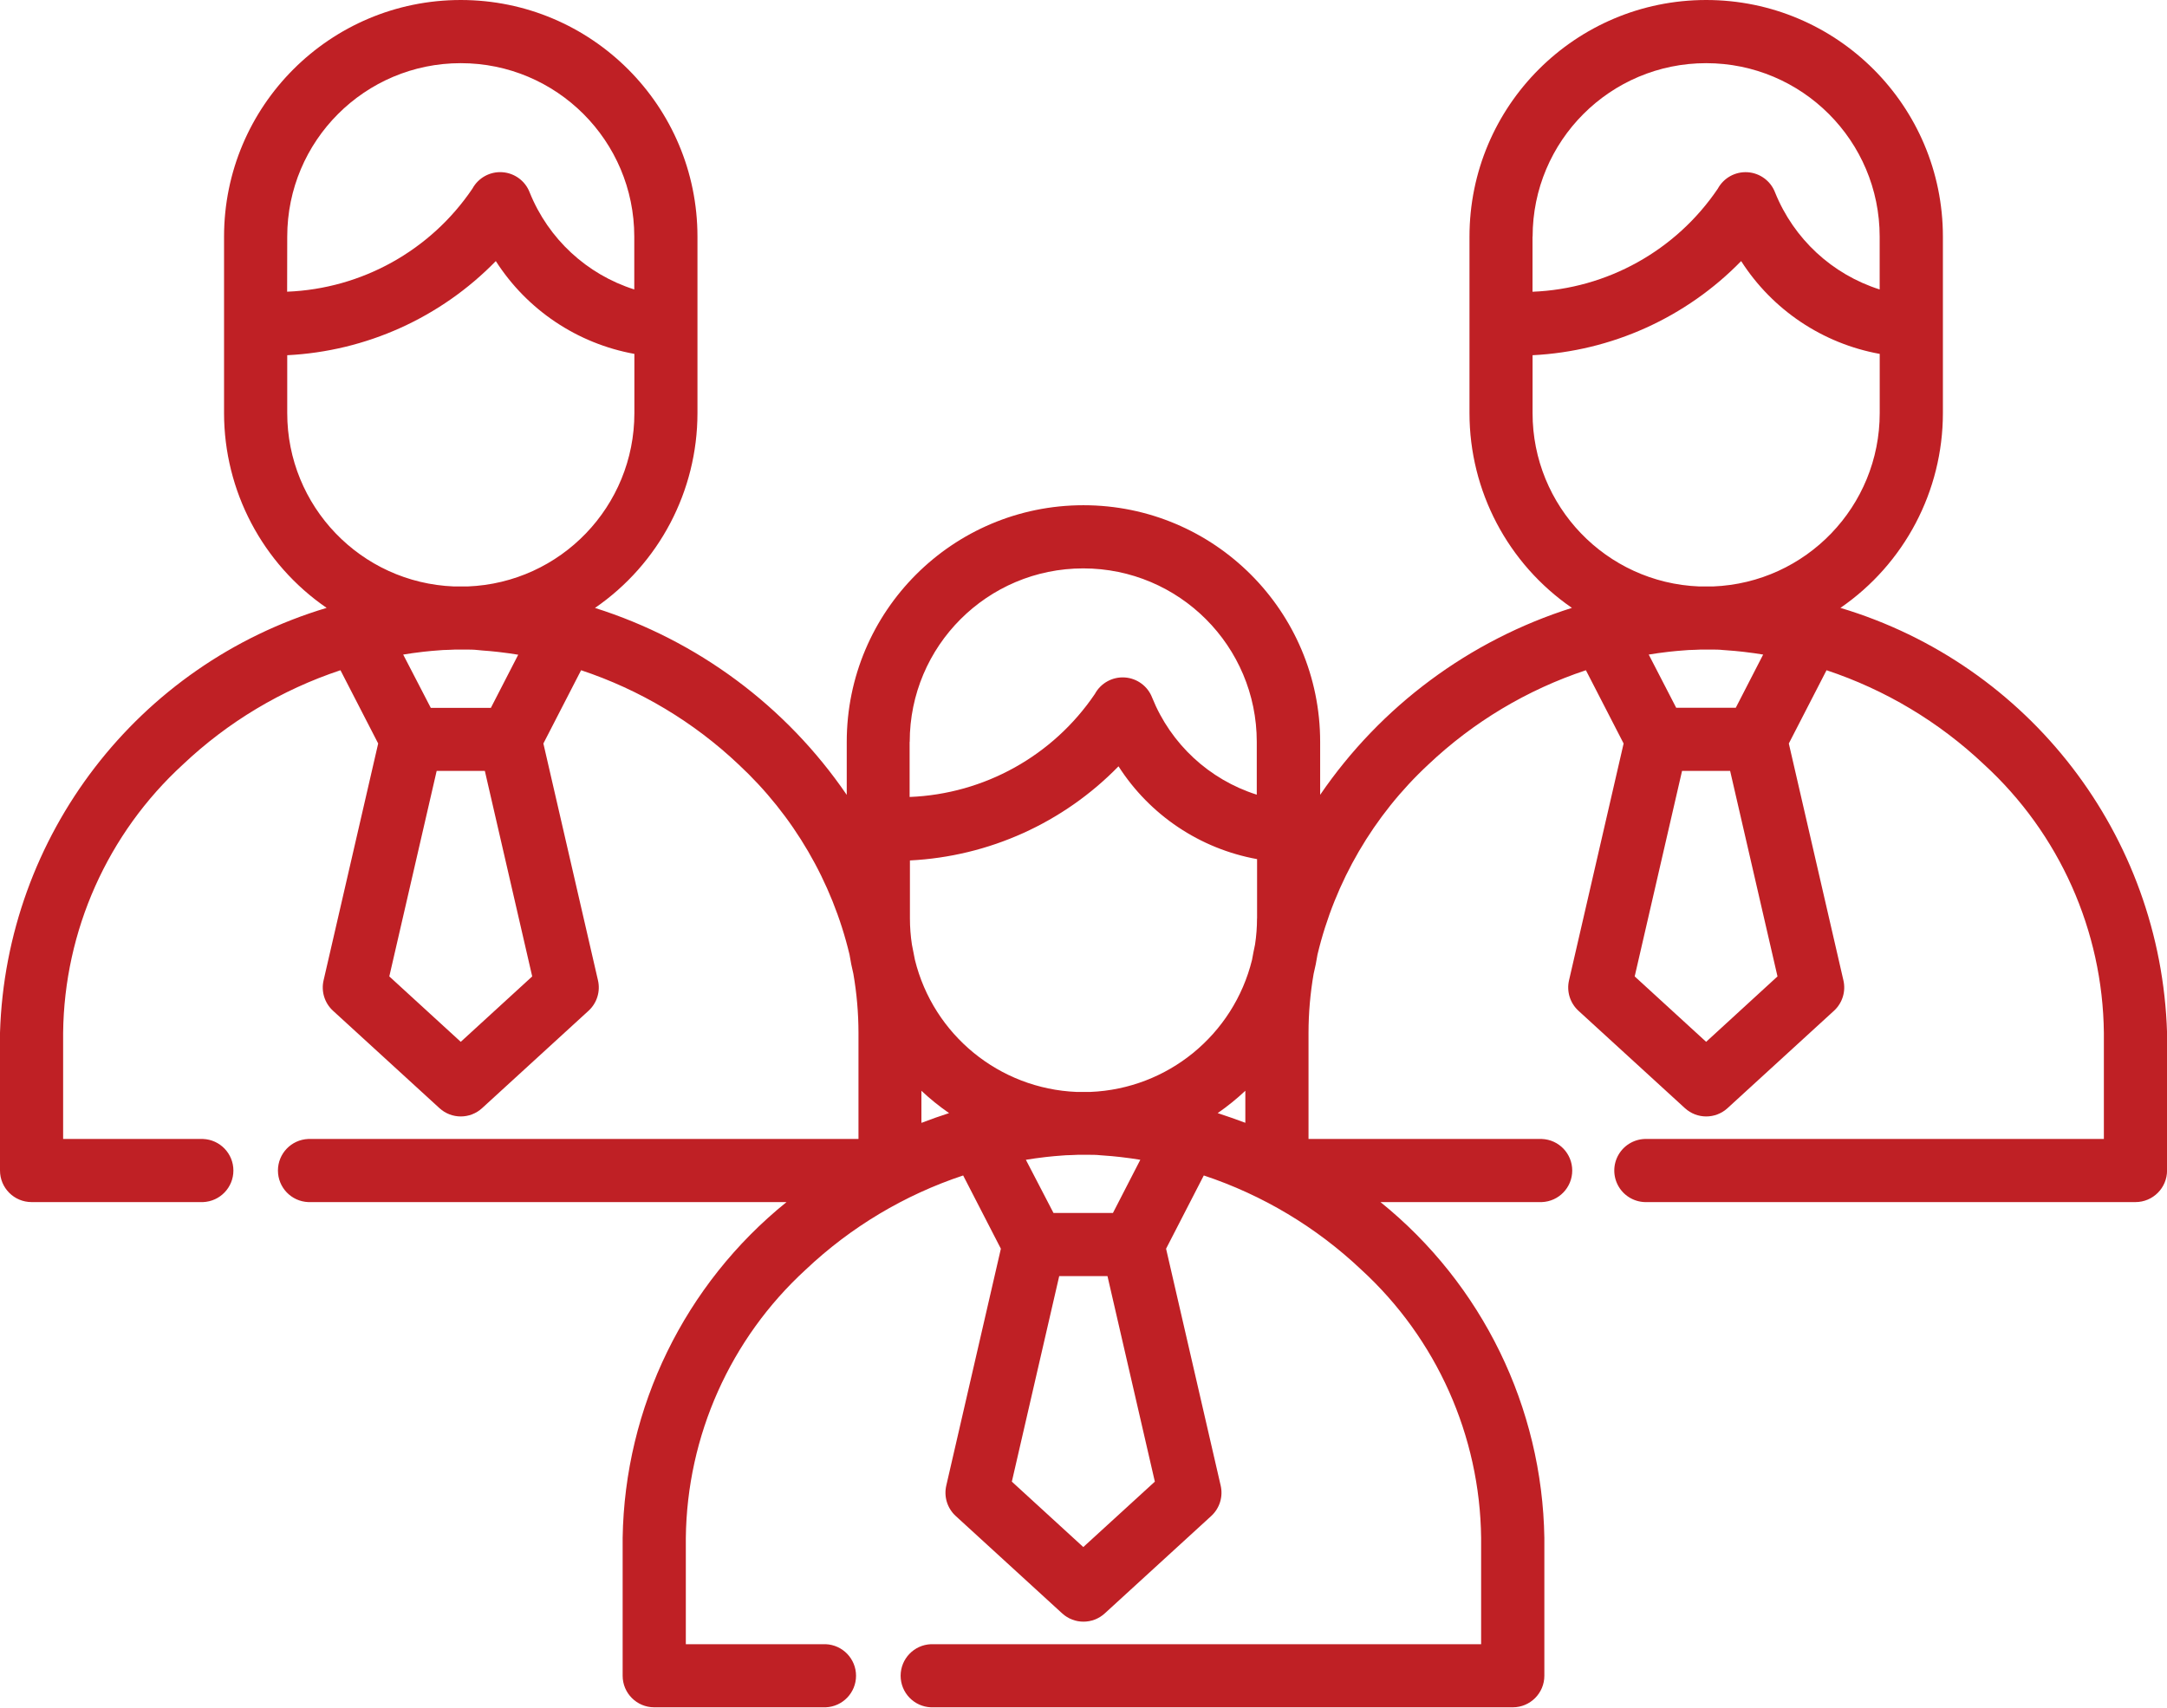
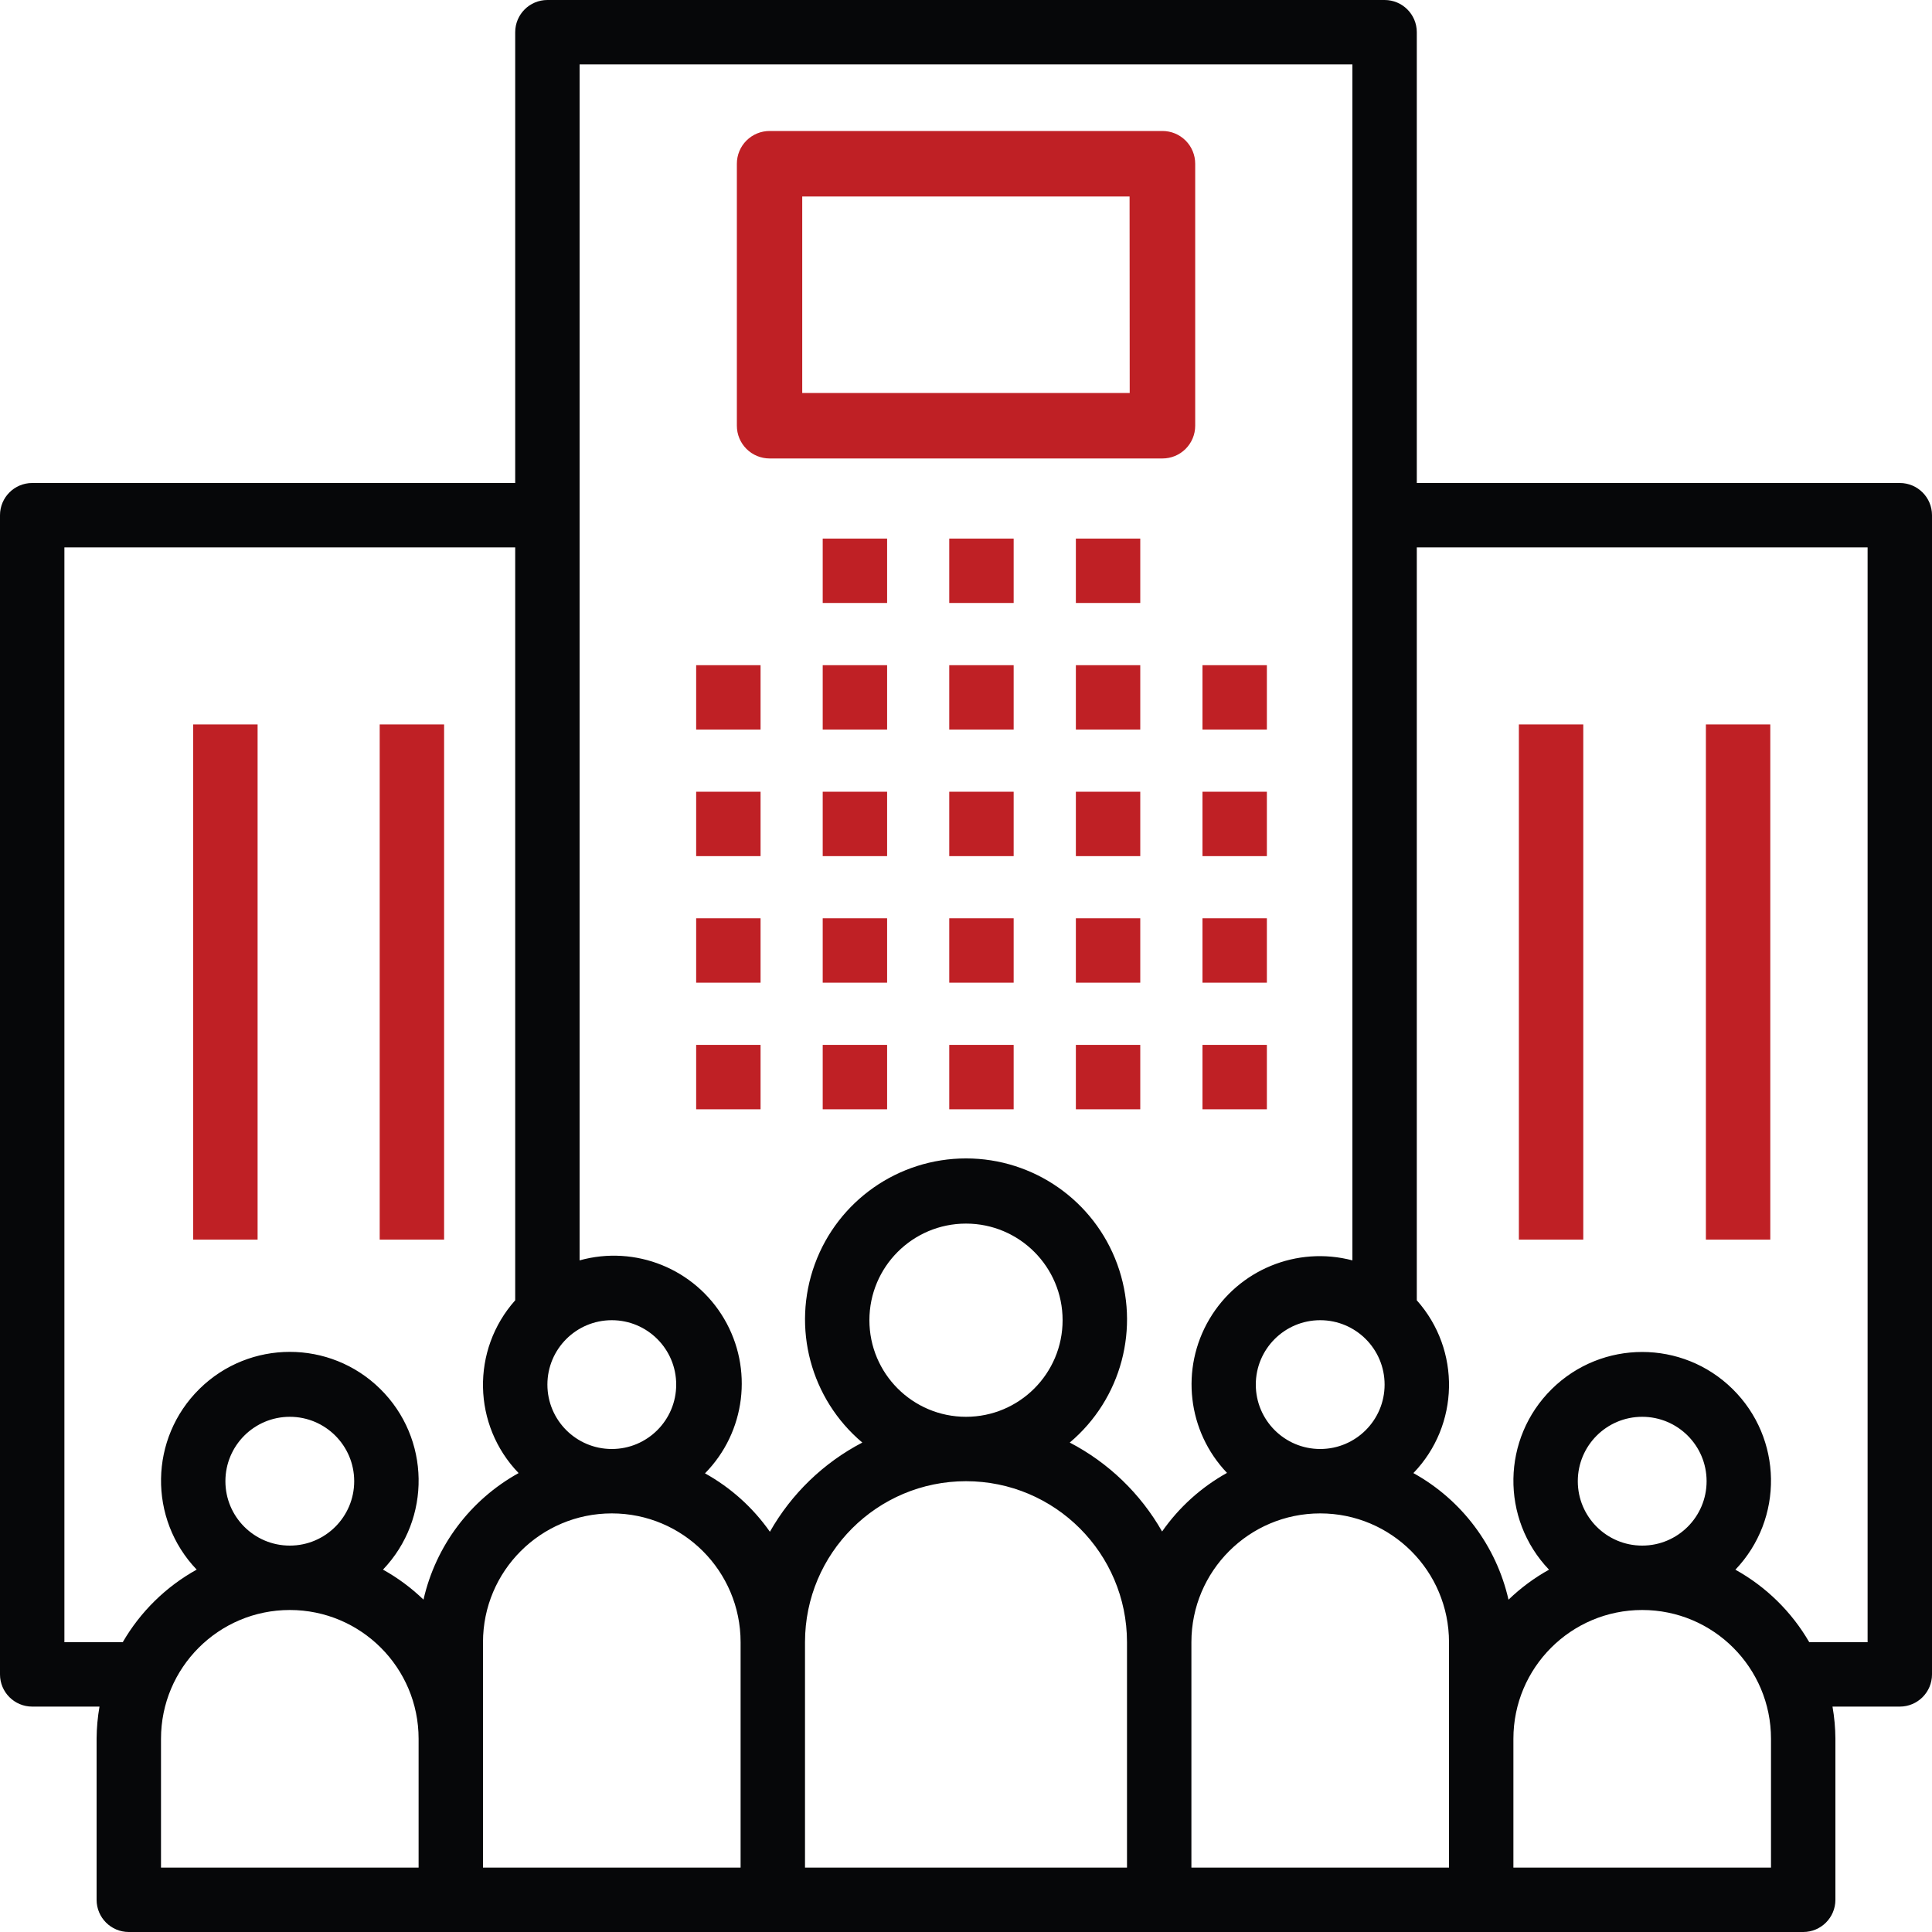
- <svg xmlns="http://www.w3.org/2000/svg" width="42.46" height="33.462" viewBox="0 0 42.46 33.462">
-   <g id="Members" transform="translate(0 -54.251)">
-     <g id="Group_130676" data-name="Group 130676" transform="translate(0 54.251)">
-       <path id="Path_187873" data-name="Path 187873" d="M36.061,66.165a4.636,4.636,0,0,0,2.008-3.817V58.889a4.638,4.638,0,0,0-9.276,0v3.459A4.635,4.635,0,0,0,30.8,66.165a9.409,9.409,0,0,0-4.933,3.664V68.791a4.638,4.638,0,0,0-9.276,0V69.83a9.41,9.41,0,0,0-4.933-3.664,4.636,4.636,0,0,0,2.008-3.817V58.889a4.638,4.638,0,1,0-9.276,0v3.459A4.636,4.636,0,0,0,6.4,66.165,8.982,8.982,0,0,0,0,74.492v2.7a.619.619,0,0,0,.619.619h3.36a.619.619,0,0,0,0-1.237H1.237V74.492a7.241,7.241,0,0,1,2.349-5.259,8.292,8.292,0,0,1,3.085-1.846l.739,1.436L6.341,73.462a.618.618,0,0,0,.185.6l2.085,1.908a.618.618,0,0,0,.835,0l2.085-1.908a.619.619,0,0,0,.185-.6l-1.069-4.639.739-1.436a8.292,8.292,0,0,1,3.085,1.846,7.453,7.453,0,0,1,2.174,3.725c.02.129.046.255.076.38a6.827,6.827,0,0,1,.1,1.154v2.082H6.04a.619.619,0,0,0,0,1.237h9.371A8.634,8.634,0,0,0,12.2,84.394v2.7a.619.619,0,0,0,.619.619h3.36a.619.619,0,0,0,0-1.237H13.438V84.394a7.241,7.241,0,0,1,2.349-5.259,8.292,8.292,0,0,1,3.085-1.846l.739,1.436-1.069,4.639a.619.619,0,0,0,.185.6l2.085,1.908a.618.618,0,0,0,.835,0l2.085-1.908a.619.619,0,0,0,.185-.6l-1.069-4.639.739-1.436a8.291,8.291,0,0,1,3.085,1.846,7.241,7.241,0,0,1,2.349,5.259v2.082H18.241a.619.619,0,0,0,0,1.237h11.4a.619.619,0,0,0,.619-.619v-2.7a8.634,8.634,0,0,0-3.211-6.583h3.163a.619.619,0,0,0,0-1.237H25.639V74.492a6.835,6.835,0,0,1,.1-1.154c.03-.124.056-.25.076-.379a7.453,7.453,0,0,1,2.174-3.726,8.293,8.293,0,0,1,3.085-1.846l.739,1.436-1.069,4.639a.619.619,0,0,0,.185.6l2.085,1.908a.618.618,0,0,0,.835,0l2.085-1.908a.619.619,0,0,0,.185-.6L35.05,68.823l.739-1.436a8.292,8.292,0,0,1,3.085,1.846,7.241,7.241,0,0,1,2.349,5.259v2.082H32.274a.619.619,0,1,0,0,1.237h9.568a.619.619,0,0,0,.619-.619v-2.7A8.982,8.982,0,0,0,36.061,66.165ZM5.628,58.889a3.4,3.4,0,0,1,6.8,0v1.035a3.278,3.278,0,0,1-2.049-1.9.619.619,0,0,0-1.123-.075,4.6,4.6,0,0,1-3.63,2.019Zm3.4,15.781-1.4-1.282.928-4.028H9.5l.928,4.028ZM7.9,67.08q.181-.03.363-.051l.051-.006q.144-.016.289-.026l.08-.006c.079,0,.158-.007.237-.009l.1,0,.1,0c.079,0,.158,0,.237.009L9.45,67c.1.007.192.015.289.026l.052.006q.182.021.363.051l-.536,1.042H8.441Zm1.26-1.335-.127,0H9.021l-.127,0a3.4,3.4,0,0,1-3.266-3.4V61.213a6.134,6.134,0,0,0,4.087-1.845,4.089,4.089,0,0,0,2.715,1.819v1.161A3.4,3.4,0,0,1,9.164,65.745Zm8.665,3.046h0a3.4,3.4,0,1,1,6.8,0v1.035a3.277,3.277,0,0,1-2.049-1.9.619.619,0,0,0-1.123-.074,4.6,4.6,0,0,1-3.63,2.019V68.791Zm.229,7.466v-.628a4.67,4.67,0,0,0,.542.438Q18.326,76.154,18.058,76.257Zm3.172,8.315-1.4-1.282.928-4.028H21.7l.928,4.028Zm-1.125-7.59q.181-.03.363-.051l.052-.006q.144-.016.289-.026l.08-.006c.079,0,.158-.007.237-.009l.1,0,.1,0c.079,0,.158,0,.237.009l.08.006c.1.007.193.015.289.026l.052.006q.182.021.363.051l-.536,1.042H20.642Zm4.3-.725q-.267-.1-.542-.19a4.671,4.671,0,0,0,.542-.438Zm.229-4.007a3.418,3.418,0,0,1-.039.514c-.022.1-.041.2-.059.3a3.407,3.407,0,0,1-3.167,2.588l-.127,0h-.017l-.127,0a3.407,3.407,0,0,1-3.167-2.588c-.018-.1-.038-.2-.059-.3a3.414,3.414,0,0,1-.039-.513V71.115a6.134,6.134,0,0,0,4.087-1.845,4.09,4.09,0,0,0,2.715,1.819V72.25Zm5.4-13.361a3.4,3.4,0,0,1,6.8,0v1.035a3.278,3.278,0,0,1-2.049-1.9.619.619,0,0,0-1.123-.074,4.6,4.6,0,0,1-3.63,2.019V58.889Zm3.4,15.781-1.4-1.282.928-4.028H33.9l.928,4.028Zm-1.125-7.59q.181-.03.363-.051l.052-.006q.144-.016.289-.026l.08-.006c.079,0,.158-.007.237-.009l.1,0,.1,0c.079,0,.158,0,.237.009l.08.006c.1.007.193.015.289.026l.052.006q.182.021.363.051l-.536,1.042H32.843Zm1.26-1.335-.127,0h-.017l-.127,0a3.4,3.4,0,0,1-3.265-3.4V61.213a6.134,6.134,0,0,0,4.087-1.845,4.089,4.089,0,0,0,2.715,1.819v1.161A3.4,3.4,0,0,1,33.566,65.745Z" transform="translate(0 -54.251)" fill="#bf2025" />
+ <svg xmlns="http://www.w3.org/2000/svg" id="Members" width="30" height="30" viewBox="0 0 30 30">
+   <g id="Group_158405" data-name="Group 158405" transform="translate(10.81 10.329)">
+     <g id="Group_158404" data-name="Group 158404">
+       <rect id="Rectangle_168860" data-name="Rectangle 168860" width="1" height="1" fill="#bf2025" />
+     </g>
+   </g>
+   <g id="Group_158407" data-name="Group 158407" transform="translate(10.81 12.294)">
+     <g id="Group_158406" data-name="Group 158406">
+       <rect id="Rectangle_168861" data-name="Rectangle 168861" width="1" height="1" fill="#bf2025" />
+     </g>
+   </g>
+   <g id="Group_158409" data-name="Group 158409" transform="translate(10.81 14.259)">
+     <g id="Group_158408" data-name="Group 158408">
+       <rect id="Rectangle_168862" data-name="Rectangle 168862" width="1" height="1" fill="#bf2025" />
+     </g>
+   </g>
+   <g id="Group_158411" data-name="Group 158411" transform="translate(10.81 16.225)">
+     <g id="Group_158410" data-name="Group 158410">
+       <rect id="Rectangle_168863" data-name="Rectangle 168863" width="1" height="1" fill="#bf2025" />
+     </g>
+   </g>
+   <g id="Group_158413" data-name="Group 158413" transform="translate(12.775 10.329)">
+     <g id="Group_158412" data-name="Group 158412">
+       <rect id="Rectangle_168864" data-name="Rectangle 168864" width="1" height="1" fill="#bf2025" />
+     </g>
+   </g>
+   <g id="Group_158415" data-name="Group 158415" transform="translate(12.775 12.294)">
+     <g id="Group_158414" data-name="Group 158414">
+       <rect id="Rectangle_168865" data-name="Rectangle 168865" width="1" height="1" fill="#bf2025" />
+     </g>
+   </g>
+   <g id="Group_158417" data-name="Group 158417" transform="translate(12.775 14.259)">
+     <g id="Group_158416" data-name="Group 158416">
+       <rect id="Rectangle_168866" data-name="Rectangle 168866" width="1" height="1" fill="#bf2025" />
+     </g>
+   </g>
+   <g id="Group_158419" data-name="Group 158419" transform="translate(12.775 16.225)">
+     <g id="Group_158418" data-name="Group 158418">
+       <rect id="Rectangle_168867" data-name="Rectangle 168867" width="1" height="1" fill="#bf2025" />
+     </g>
+   </g>
+   <g id="Group_158421" data-name="Group 158421" transform="translate(14.74 10.329)">
+     <g id="Group_158420" data-name="Group 158420">
+       <rect id="Rectangle_168868" data-name="Rectangle 168868" width="1" height="1" fill="#bf2025" />
+     </g>
+   </g>
+   <g id="Group_158423" data-name="Group 158423" transform="translate(14.74 12.294)">
+     <g id="Group_158422" data-name="Group 158422">
+       <rect id="Rectangle_168869" data-name="Rectangle 168869" width="1" height="1" fill="#bf2025" />
+     </g>
+   </g>
+   <g id="Group_158425" data-name="Group 158425" transform="translate(14.74 14.259)">
+     <g id="Group_158424" data-name="Group 158424">
+       <rect id="Rectangle_168870" data-name="Rectangle 168870" width="1" height="1" fill="#bf2025" />
+     </g>
+   </g>
+   <g id="Group_158427" data-name="Group 158427" transform="translate(14.74 16.225)">
+     <g id="Group_158426" data-name="Group 158426">
+       <rect id="Rectangle_168871" data-name="Rectangle 168871" width="1" height="1" fill="#bf2025" />
+     </g>
+   </g>
+   <g id="Group_158429" data-name="Group 158429" transform="translate(16.706 10.329)">
+     <g id="Group_158428" data-name="Group 158428">
+       <rect id="Rectangle_168872" data-name="Rectangle 168872" width="1" height="1" fill="#bf2025" />
+     </g>
+   </g>
+   <g id="Group_158431" data-name="Group 158431" transform="translate(12.775 8.363)">
+     <g id="Group_158430" data-name="Group 158430">
+       <rect id="Rectangle_168873" data-name="Rectangle 168873" width="1" height="1" fill="#bf2025" />
+     </g>
+   </g>
+   <g id="Group_158433" data-name="Group 158433" transform="translate(14.74 8.363)">
+     <g id="Group_158432" data-name="Group 158432">
+       <rect id="Rectangle_168874" data-name="Rectangle 168874" width="1" height="1" fill="#bf2025" />
+     </g>
+   </g>
+   <g id="Group_158435" data-name="Group 158435" transform="translate(16.706 8.363)">
+     <g id="Group_158434" data-name="Group 158434">
+       <rect id="Rectangle_168875" data-name="Rectangle 168875" width="1" height="1" fill="#bf2025" />
+     </g>
+   </g>
+   <g id="Group_158437" data-name="Group 158437" transform="translate(16.706 12.294)">
+     <g id="Group_158436" data-name="Group 158436">
+       <rect id="Rectangle_168876" data-name="Rectangle 168876" width="1" height="1" fill="#bf2025" />
+     </g>
+   </g>
+   <g id="Group_158439" data-name="Group 158439" transform="translate(16.706 14.259)">
+     <g id="Group_158438" data-name="Group 158438">
+       <rect id="Rectangle_168877" data-name="Rectangle 168877" width="1" height="1" fill="#bf2025" />
+     </g>
+   </g>
+   <g id="Group_158441" data-name="Group 158441" transform="translate(16.706 16.225)">
+     <g id="Group_158440" data-name="Group 158440">
+       <rect id="Rectangle_168878" data-name="Rectangle 168878" width="1" height="1" fill="#bf2025" />
+     </g>
+   </g>
+   <g id="Group_158443" data-name="Group 158443" transform="translate(18.672 10.329)">
+     <g id="Group_158442" data-name="Group 158442">
+       <rect id="Rectangle_168879" data-name="Rectangle 168879" width="1" height="1" fill="#bf2025" />
+     </g>
+   </g>
+   <g id="Group_158445" data-name="Group 158445" transform="translate(18.672 12.294)">
+     <g id="Group_158444" data-name="Group 158444">
+       <rect id="Rectangle_168880" data-name="Rectangle 168880" width="1" height="1" fill="#bf2025" />
+     </g>
+   </g>
+   <g id="Group_158447" data-name="Group 158447" transform="translate(18.672 14.259)">
+     <g id="Group_158446" data-name="Group 158446">
+       <rect id="Rectangle_168881" data-name="Rectangle 168881" width="1" height="1" fill="#bf2025" />
+     </g>
+   </g>
+   <g id="Group_158449" data-name="Group 158449" transform="translate(18.672 16.225)">
+     <g id="Group_158448" data-name="Group 158448">
+       <rect id="Rectangle_168882" data-name="Rectangle 168882" width="1" height="1" fill="#bf2025" />
+     </g>
+   </g>
+   <g id="Group_158451" data-name="Group 158451" transform="translate(0 0)">
+     <g id="Group_158450" data-name="Group 158450" transform="translate(0 0)">
+       <path id="Path_194099" data-name="Path 194099" d="M29.5,7.5H22V.5a.5.5,0,0,0-.5-.5H8.5A.5.5,0,0,0,8,.5H8v7H.5A.5.5,0,0,0,0,8H0V26a.5.5,0,0,0,.5.5H1.545A3,3,0,0,0,1.5,27v2.5A.5.5,0,0,0,2,30H28a.5.5,0,0,0,.5-.5h0V27a2.987,2.987,0,0,0-.045-.5H29.5A.5.5,0,0,0,30,26h0V8A.5.5,0,0,0,29.5,7.5Zm-8,14a1,1,0,1,1-1-1A1,1,0,0,1,21.5,21.5Zm-12-1a1,1,0,1,1-1,1A1,1,0,0,1,9.5,20.5ZM6.5,29h-4V27a2,2,0,0,1,4,0Zm-3-6a1,1,0,1,1,1,1A1,1,0,0,1,3.5,23Zm3.076,1.839a3.014,3.014,0,0,0-.629-.466,2,2,0,1,0-2.893,0A3.019,3.019,0,0,0,1.906,25.5H1V8.5H8V20.191a1.973,1.973,0,0,0,.053,2.683A3.008,3.008,0,0,0,6.576,24.839ZM11.5,29h-4V25.5a2,2,0,1,1,4,0Zm6,0h-5V25.5a2.5,2.5,0,1,1,5,0Zm-4-8.5A1.5,1.5,0,1,1,15,22,1.5,1.5,0,0,1,13.5,20.5Zm4.545,3.281A3.522,3.522,0,0,0,16.611,22.4a2.5,2.5,0,1,0-3.221,0,3.522,3.522,0,0,0-1.435,1.385,3.02,3.02,0,0,0-1.008-.907A1.986,1.986,0,0,0,9,19.571V1H21V19.571a1.991,1.991,0,0,0-1.947,3.3A3.02,3.02,0,0,0,18.045,23.781ZM22.5,27v2h-4V25.5a2,2,0,1,1,4,0Zm5,2h-4V27a2,2,0,0,1,4,0Zm-3-6a1,1,0,1,1,1,1A1,1,0,0,1,24.5,23ZM29,25.5h-.906a3.019,3.019,0,0,0-1.147-1.126,2,2,0,1,0-2.894,0,3.012,3.012,0,0,0-.629.466,3.008,3.008,0,0,0-1.477-1.966A1.973,1.973,0,0,0,22,20.191V8.5h7v17Z" transform="translate(0 0)" fill="#060709" />
+     </g>
+   </g>
+   <g id="Group_158453" data-name="Group 158453" transform="translate(23.585 11.249)">
+     <g id="Group_158452" data-name="Group 158452">
+       <rect id="Rectangle_168883" data-name="Rectangle 168883" width="1" height="8" fill="#bf2025" />
+     </g>
+   </g>
+   <g id="Group_158455" data-name="Group 158455" transform="translate(26.489 11.249)">
+     <g id="Group_158454" data-name="Group 158454">
+       <rect id="Rectangle_168884" data-name="Rectangle 168884" width="1" height="8" fill="#bf2025" />
+     </g>
+   </g>
+   <g id="Group_158457" data-name="Group 158457" transform="translate(3 11.249)">
+     <g id="Group_158456" data-name="Group 158456">
+       <rect id="Rectangle_168885" data-name="Rectangle 168885" width="1" height="8" fill="#bf2025" />
+     </g>
+   </g>
+   <g id="Group_158459" data-name="Group 158459" transform="translate(5.896 11.249)">
+     <g id="Group_158458" data-name="Group 158458">
+       <rect id="Rectangle_168886" data-name="Rectangle 168886" width="1" height="8" fill="#bf2025" />
+     </g>
+   </g>
+   <g id="Group_158461" data-name="Group 158461" transform="translate(11.44 2.034)">
+     <g id="Group_158460" data-name="Group 158460">
+       <path id="Path_194100" data-name="Path 194100" d="M190.611,32h-6.1a.508.508,0,0,0-.509.508h0v4.068a.508.508,0,0,0,.508.509h6.1a.508.508,0,0,0,.509-.508h0V32.509A.508.508,0,0,0,190.611,32Zm-.509,4.068h-5.085V33.017H190.1Z" transform="translate(-184 -32)" fill="#bf2025" />
    </g>
  </g>
</svg>
